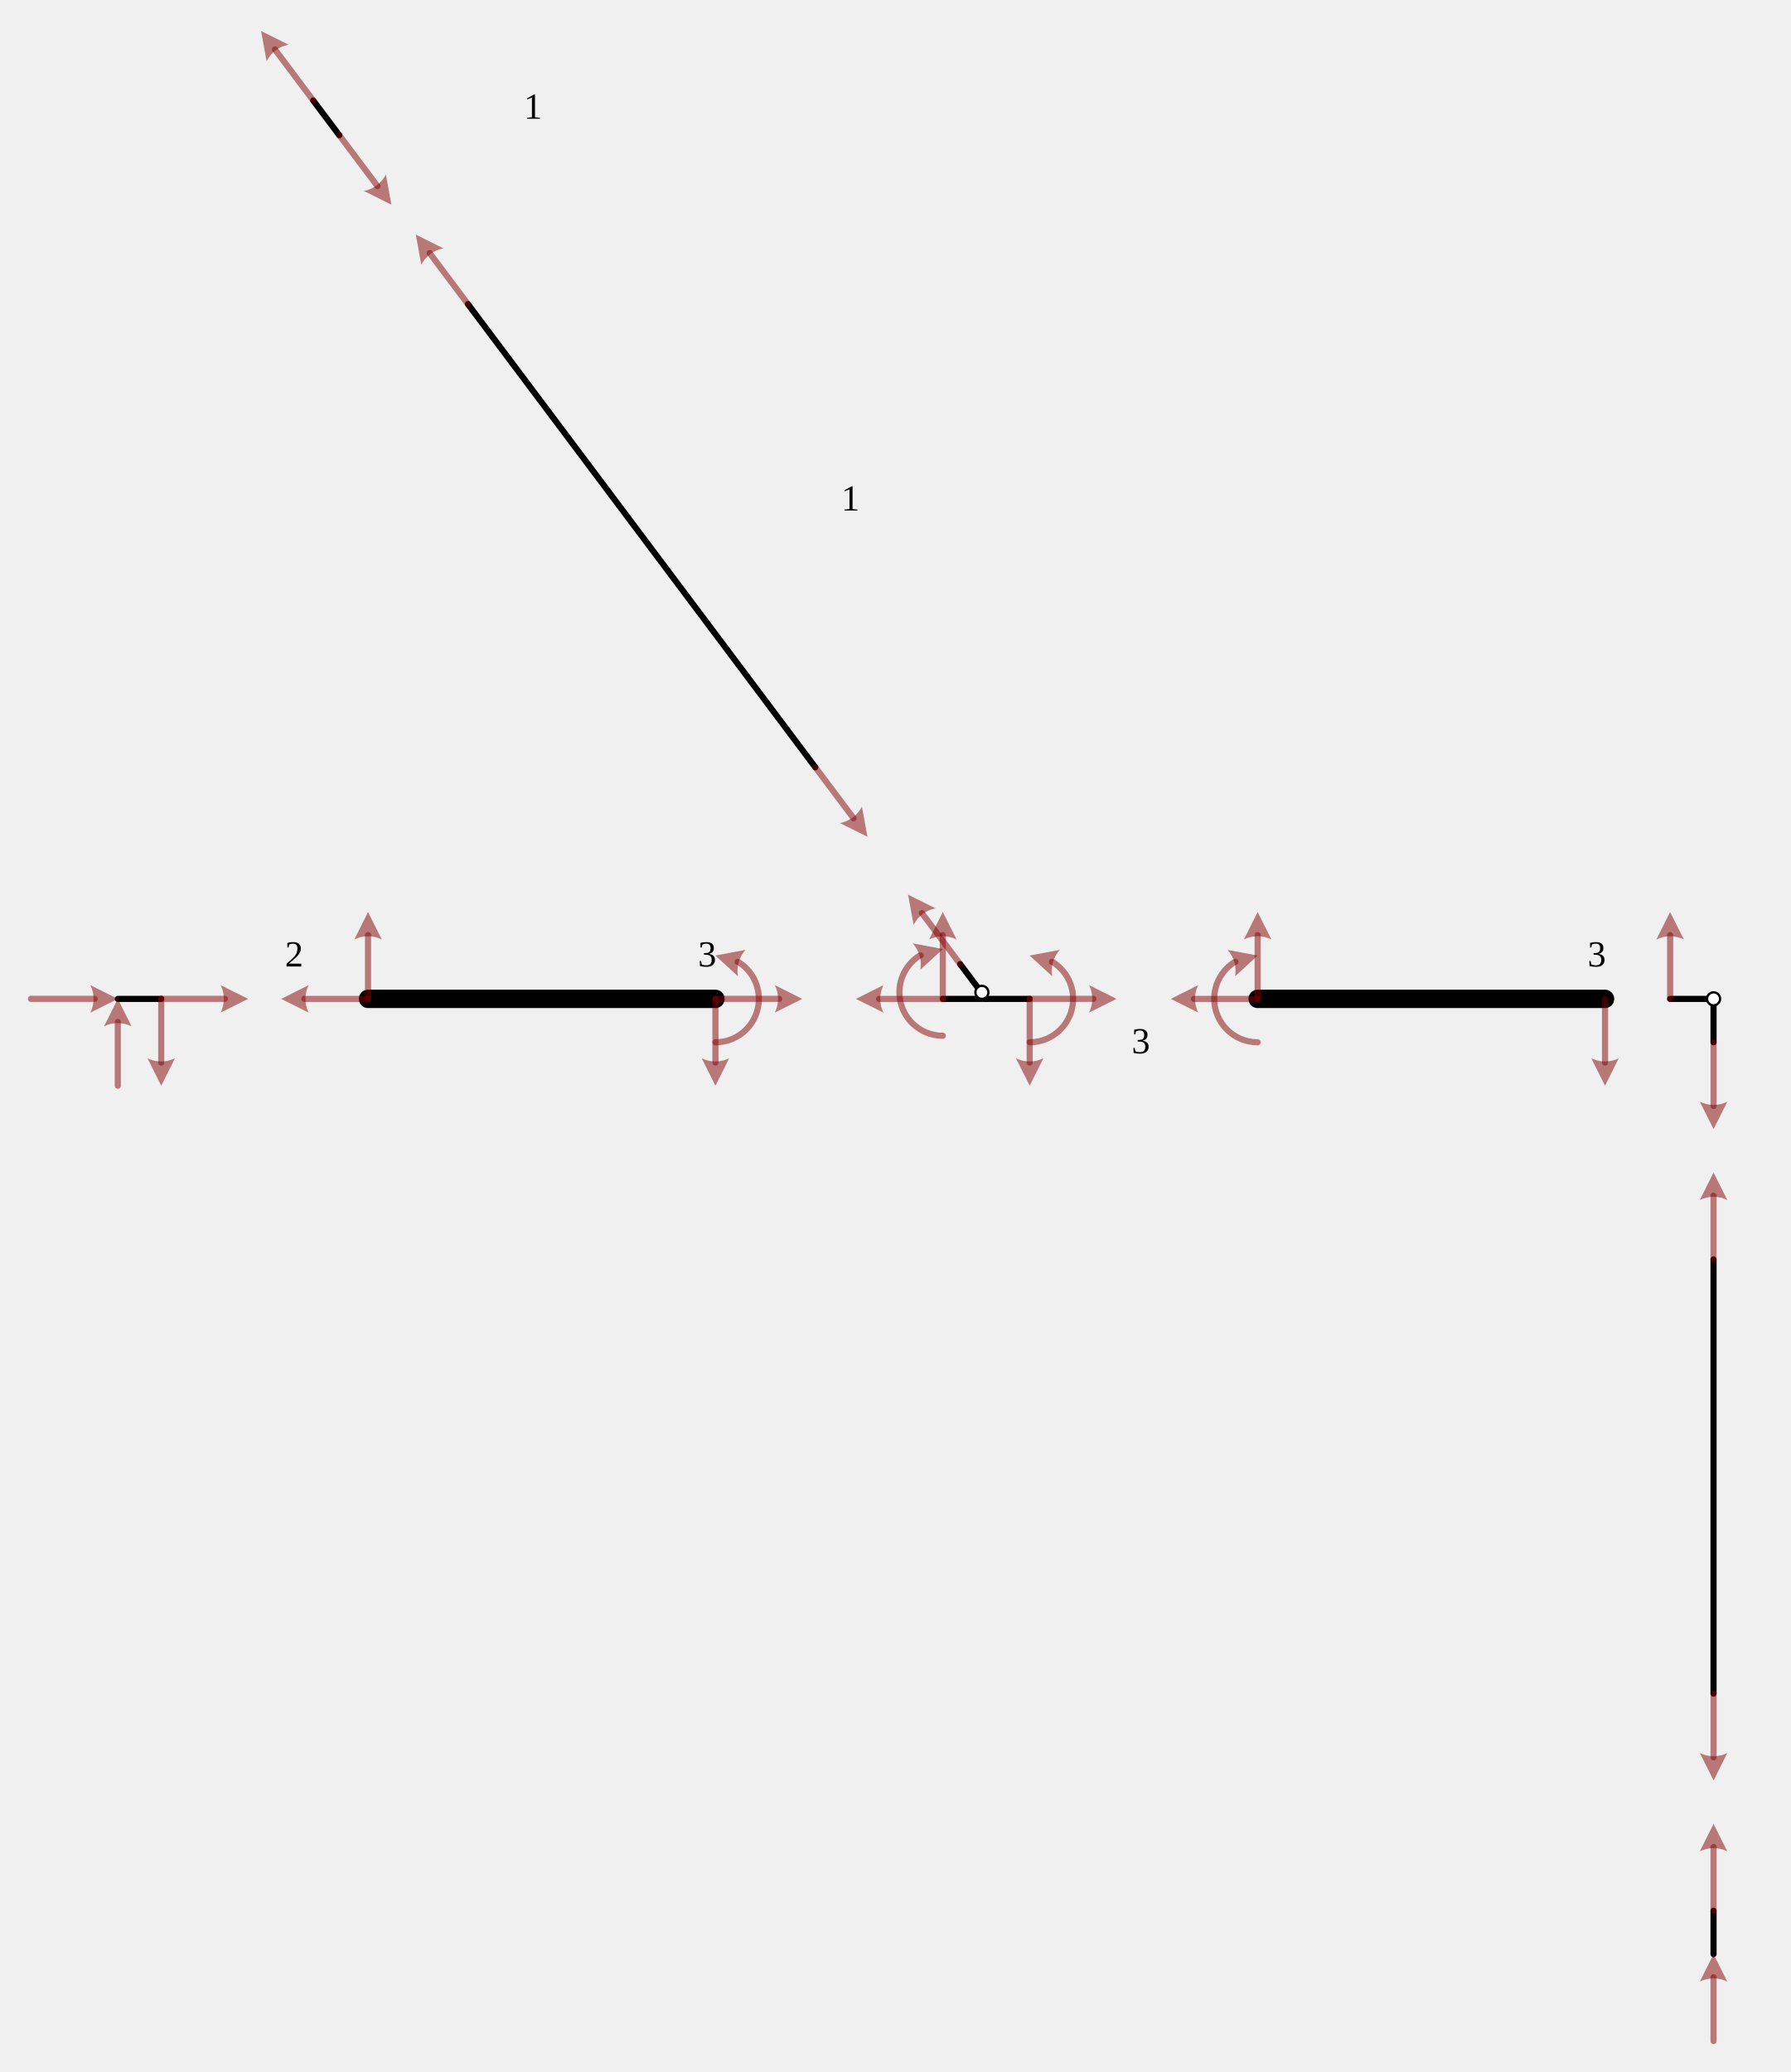
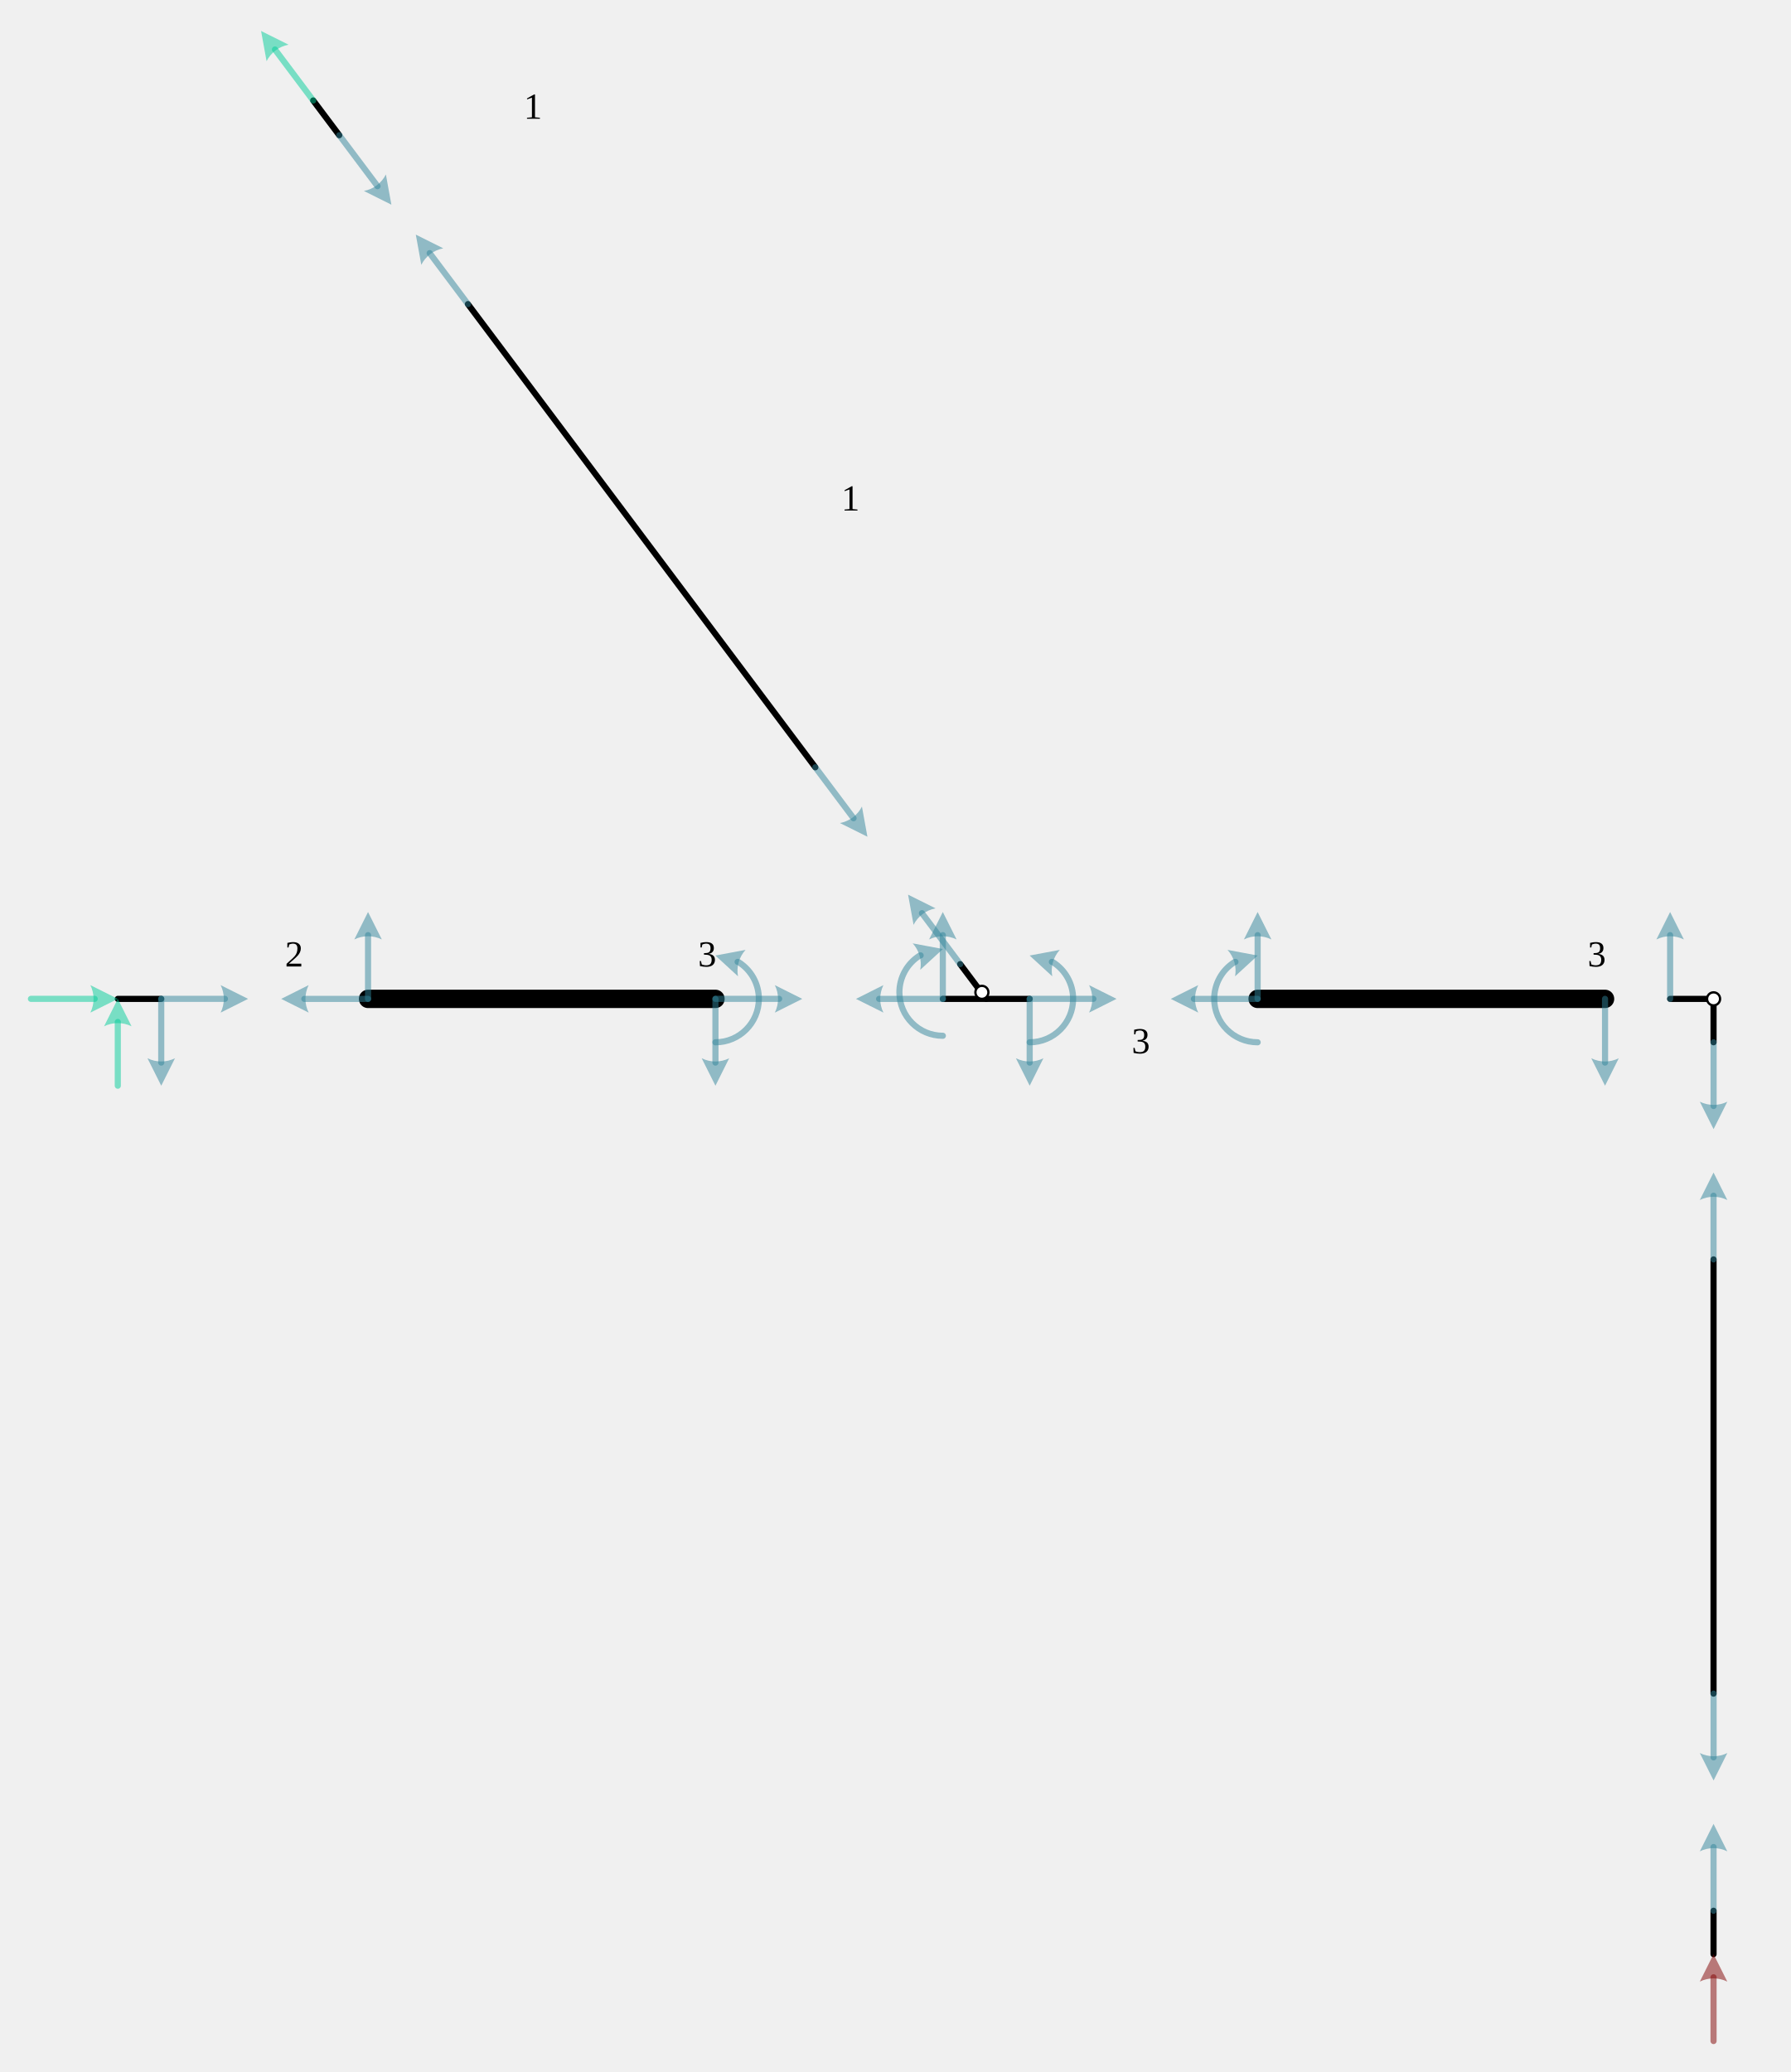
- <svg xmlns="http://www.w3.org/2000/svg" xmlns:ns1="http://schemas.microsoft.com/visio/2003/SVGExtensions/" xmlns:xlink="http://www.w3.org/1999/xlink" width="8.118in" height="9.393in" viewBox="0 0 584.498 676.285" xml:space="preserve" color-interpolation-filters="sRGB" class="st9">
+ <svg xmlns="http://www.w3.org/2000/svg" xmlns:ns1="http://schemas.microsoft.com/visio/2003/SVGExtensions/" xmlns:xlink="http://www.w3.org/1999/xlink" width="8.118in" height="9.393in" viewBox="0 0 584.498 676.285" xml:space="preserve" color-interpolation-filters="sRGB" class="st13">
  <ns1:documentProperties ns1:langID="1043" ns1:metric="true" ns1:viewMarkup="false" />
  <style type="text/css">
	
		.st1 {stroke:#000000;stroke-linecap:round;stroke-linejoin:round;stroke-width:6}
		.st2 {stroke:#000000;stroke-linecap:round;stroke-linejoin:round;stroke-width:2}
- 		.st3 {marker-start:url(#mrkr5-18);stroke:#800000;stroke-linecap:round;stroke-linejoin:round;stroke-opacity:0.5;stroke-width:2}
- 		.st4 {fill:#800000;fill-opacity:0.5;stroke:#800000;stroke-opacity:0.5;stroke-width:0.442}
- 		.st5 {marker-end:url(#mrkr5-44);stroke:#800000;stroke-linecap:round;stroke-linejoin:round;stroke-opacity:0.5;stroke-width:2}
+ 		.st3 {marker-start:url(#mrkr5-18);stroke:#31859b;stroke-linecap:round;stroke-linejoin:round;stroke-opacity:0.5;stroke-width:2}
+ 		.st4 {fill:#31859b;fill-opacity:0.5;stroke:#31859b;stroke-opacity:0.5;stroke-width:0.442}
+ 		.st5 {marker-end:url(#mrkr5-44);stroke:#31859b;stroke-linecap:round;stroke-linejoin:round;stroke-opacity:0.5;stroke-width:2}
		.st6 {fill:none;stroke:none;stroke-linecap:round;stroke-linejoin:round;stroke-width:0.75}
		.st7 {fill:#000000;font-family:Times New Roman;font-size:1em}
		.st8 {fill:#ffffff;stroke:#000000;stroke-linecap:round;stroke-linejoin:round;stroke-width:0.75}
- 		.st9 {fill:none;fill-rule:evenodd;font-size:12px;overflow:visible;stroke-linecap:square;stroke-miterlimit:3}
+ 		.st9 {marker-start:url(#mrkr5-149);stroke:#800000;stroke-linecap:round;stroke-linejoin:round;stroke-opacity:0.5;stroke-width:2}
+ 		.st10 {fill:#800000;fill-opacity:0.5;stroke:#800000;stroke-opacity:0.5;stroke-width:0.442}
+ 		.st11 {marker-start:url(#mrkr5-175);stroke:#00cc99;stroke-linecap:round;stroke-linejoin:round;stroke-opacity:0.5;stroke-width:2}
+ 		.st12 {fill:#00cc99;fill-opacity:0.5;stroke:#00cc99;stroke-opacity:0.5;stroke-width:0.442}
+ 		.st13 {fill:none;fill-rule:evenodd;font-size:12px;overflow:visible;stroke-linecap:square;stroke-miterlimit:3}
	
	</style>
  <defs id="Markers">
    <g id="lend5">
      <path d="M 2 1 L 0 0 L 1.981 -0.993 C 1.672 -0.365 1.673 0.373 1.985 1 " style="stroke:none" />
    </g>
    <marker id="mrkr5-18" class="st4" ns1:arrowType="5" ns1:arrowSize="2" ns1:setback="3.775" refX="3.775" orient="auto" markerUnits="strokeWidth" overflow="visible">
      <use xlink:href="#lend5" transform="scale(2.26) " />
    </marker>
    <marker id="mrkr5-44" class="st4" ns1:arrowType="5" ns1:arrowSize="2" ns1:setback="3.775" refX="-3.775" orient="auto" markerUnits="strokeWidth" overflow="visible">
      <use xlink:href="#lend5" transform="scale(-2.26,-2.26) " />
    </marker>
+     <marker id="mrkr5-149" class="st10" ns1:arrowType="5" ns1:arrowSize="2" ns1:setback="3.775" refX="3.775" orient="auto" markerUnits="strokeWidth" overflow="visible">
+       <use xlink:href="#lend5" transform="scale(2.26) " />
+     </marker>
+     <marker id="mrkr5-175" class="st12" ns1:arrowType="5" ns1:arrowSize="2" ns1:setback="3.775" refX="3.775" orient="auto" markerUnits="strokeWidth" overflow="visible">
+       <use xlink:href="#lend5" transform="scale(2.26) " />
+     </marker>
  </defs>
  <g ns1:mID="0" ns1:index="1" ns1:groupContext="foregroundPage">
    <ns1:pageProperties ns1:drawingScale="0.0393701" ns1:pageScale="0.0393701" ns1:drawingUnits="24" ns1:shadowOffsetX="8.50394" ns1:shadowOffsetY="-8.50394" />
-     <g id="shape212-1" ns1:mID="212" ns1:groupContext="shape" transform="translate(120.136,-350.265)">
+     <g id="shape181-1" ns1:mID="181" ns1:groupContext="shape" transform="translate(120.136,-350.265)">
      <path d="M0 676.29 L113.39 676.29" class="st1" />
    </g>
-     <g id="shape213-4" ns1:mID="213" ns1:groupContext="shape" transform="translate(1235.6,411.06) rotate(90)">
+     <g id="shape182-4" ns1:mID="182" ns1:groupContext="shape" transform="translate(1235.6,411.06) rotate(90)">
      <path d="M0 676.29 L141.73 676.29" class="st2" />
    </g>
-     <g id="shape214-7" ns1:mID="214" ns1:groupContext="shape" transform="translate(693.763,-306.522) rotate(53.1301)">
+     <g id="shape183-7" ns1:mID="183" ns1:groupContext="shape" transform="translate(693.763,-306.522) rotate(53.1301)">
      <path d="M0 676.29 L188.98 676.29" class="st2" />
    </g>
-     <g id="shape215-10" ns1:mID="215" ns1:groupContext="shape" transform="translate(410.501,-350.265)">
+     <g id="shape184-10" ns1:mID="184" ns1:groupContext="shape" transform="translate(410.501,-350.265)">
      <path d="M0 676.29 L113.39 676.29" class="st1" />
    </g>
-     <g id="shape216-13" ns1:mID="216" ns1:groupContext="shape" transform="translate(1235.6,382.714) rotate(90)">
-       <path d="M7.55 676.29 L7.91 676.29 L28.35 676.29" class="st3" />
-     </g>
-     <g id="shape217-19" ns1:mID="217" ns1:groupContext="shape" transform="translate(-116.966,581.139) rotate(-90)">
-       <path d="M7.55 676.29 L7.91 676.29 L28.35 676.29" class="st3" />
-     </g>
-     <g id="shape218-24" ns1:mID="218" ns1:groupContext="shape" transform="translate(-152.399,354.367) rotate(-90)">
-       <path d="M7.55 676.29 L7.91 676.29 L28.35 676.29" class="st3" />
-     </g>
-     <g id="shape219-29" ns1:mID="219" ns1:groupContext="shape" transform="translate(382.154,-350.265)">
-       <path d="M7.55 676.29 L7.91 676.29 L28.35 676.29" class="st3" />
-     </g>
-     <g id="shape220-34" ns1:mID="220" ns1:groupContext="shape" transform="translate(1086.79,297.674) rotate(90)">
-       <path d="M7.55 676.29 L7.91 676.29 L28.35 676.29" class="st3" />
-     </g>
-     <g id="shape221-39" ns1:mID="221" ns1:groupContext="shape" transform="translate(909.807,340.194) rotate(90) scale(-1,1)">
-       <path d="M-0 676.29 A14.173 14.173 0 0 1 14.17 662.11 A14.173 14.173 0 0 1 26.14 668.69 L26.24 669.04" class="st5" />
-     </g>
-     <g id="shape222-45" ns1:mID="222" ns1:groupContext="shape" transform="translate(-265.785,340.194) rotate(-90)">
-       <path d="M-0 676.29 A14.173 14.173 0 0 1 14.17 662.11 A14.173 14.173 0 0 1 26.14 668.69 L26.24 669.04" class="st5" />
-     </g>
-     <g id="shape223-50" ns1:mID="223" ns1:groupContext="shape" transform="translate(261.868,1002.31) rotate(180)">
-       <path d="M7.55 676.29 L7.91 676.29 L28.35 676.29" class="st3" />
-     </g>
-     <g id="shape224-55" ns1:mID="224" ns1:groupContext="shape" transform="translate(-442.763,354.367) rotate(-90)">
-       <path d="M7.55 676.29 L7.91 676.29 L28.35 676.29" class="st3" />
-     </g>
-     <g id="shape225-60" ns1:mID="225" ns1:groupContext="shape" transform="translate(91.7896,-350.265)">
-       <path d="M7.55 676.29 L7.91 676.29 L28.35 676.29" class="st3" />
-     </g>
-     <g id="shape226-65" ns1:mID="226" ns1:groupContext="shape" transform="translate(796.421,297.674) rotate(90)">
-       <path d="M7.55 676.29 L7.91 676.29 L28.35 676.29" class="st3" />
-     </g>
-     <g id="shape227-70" ns1:mID="227" ns1:groupContext="shape" transform="translate(-257.9,678.879) rotate(-126.87)">
-       <path d="M7.55 676.29 L7.91 676.29 L28.35 676.29" class="st3" />
-     </g>
-     <g id="shape228-75" ns1:mID="228" ns1:groupContext="shape" transform="translate(676.755,-329.199) rotate(53.1301)">
-       <path d="M7.55 676.29 L7.91 676.29 L28.35 676.29" class="st3" />
-     </g>
-     <g id="shape241-80" ns1:mID="241" ns1:groupContext="shape" transform="translate(216.514,-506.17)">
-       <ns1:textBlock ns1:margins="rect(4,4,4,4)" ns1:tabSpace="42.5197" />
-       <ns1:textRect cx="7.087" cy="669.199" width="14.18" height="14.173" />
-       <rect x="0" y="662.112" width="14.173" height="14.173" class="st6" />
-       <text x="4.09" y="672.8" class="st7" ns1:langID="1043">
-         <ns1:paragraph ns1:horizAlign="1" />
-         <ns1:tabList />1</text>
-     </g>
-     <g id="shape242-83" ns1:mID="242" ns1:groupContext="shape" transform="translate(169.742,-357.351)">
+     <g id="shape185-13" ns1:mID="185" ns1:groupContext="shape" transform="translate(1235.6,382.714) rotate(90)">
+       <path d="M7.55 676.29 L7.91 676.29 L28.35 676.29" class="st3" />
+     </g>
+     <g id="shape186-19" ns1:mID="186" ns1:groupContext="shape" transform="translate(-116.966,581.139) rotate(-90)">
+       <path d="M7.55 676.29 L7.91 676.29 L28.35 676.29" class="st3" />
+     </g>
+     <g id="shape187-24" ns1:mID="187" ns1:groupContext="shape" transform="translate(-152.399,354.367) rotate(-90)">
+       <path d="M7.55 676.29 L7.91 676.29 L28.35 676.29" class="st3" />
+     </g>
+     <g id="shape188-29" ns1:mID="188" ns1:groupContext="shape" transform="translate(382.154,-350.265)">
+       <path d="M7.55 676.29 L7.91 676.29 L28.35 676.29" class="st3" />
+     </g>
+     <g id="shape189-34" ns1:mID="189" ns1:groupContext="shape" transform="translate(1086.79,297.674) rotate(90)">
+       <path d="M7.55 676.29 L7.91 676.29 L28.35 676.29" class="st3" />
+     </g>
+     <g id="shape190-39" ns1:mID="190" ns1:groupContext="shape" transform="translate(909.807,340.194) rotate(90) scale(-1,1)">
+       <path d="M-0 676.29 A14.173 14.173 0 0 1 14.17 662.11 A14.173 14.173 0 0 1 26.14 668.69 L26.24 669.04" class="st5" />
+     </g>
+     <g id="shape191-45" ns1:mID="191" ns1:groupContext="shape" transform="translate(-265.785,340.194) rotate(-90)">
+       <path d="M-0 676.29 A14.173 14.173 0 0 1 14.17 662.11 A14.173 14.173 0 0 1 26.14 668.69 L26.24 669.04" class="st5" />
+     </g>
+     <g id="shape192-50" ns1:mID="192" ns1:groupContext="shape" transform="translate(261.868,1002.31) rotate(180)">
+       <path d="M7.55 676.29 L7.91 676.29 L28.35 676.29" class="st3" />
+     </g>
+     <g id="shape193-55" ns1:mID="193" ns1:groupContext="shape" transform="translate(-442.763,354.367) rotate(-90)">
+       <path d="M7.55 676.29 L7.91 676.29 L28.35 676.29" class="st3" />
+     </g>
+     <g id="shape194-60" ns1:mID="194" ns1:groupContext="shape" transform="translate(91.7896,-350.265)">
+       <path d="M7.55 676.29 L7.91 676.29 L28.35 676.29" class="st3" />
+     </g>
+     <g id="shape195-65" ns1:mID="195" ns1:groupContext="shape" transform="translate(796.421,297.674) rotate(90)">
+       <path d="M7.55 676.29 L7.91 676.29 L28.35 676.29" class="st3" />
+     </g>
+     <g id="shape196-70" ns1:mID="196" ns1:groupContext="shape" transform="translate(-257.9,678.879) rotate(-126.87)">
+       <path d="M7.55 676.29 L7.91 676.29 L28.35 676.29" class="st3" />
+     </g>
+     <g id="shape197-75" ns1:mID="197" ns1:groupContext="shape" transform="translate(676.755,-329.199) rotate(53.1301)">
+       <path d="M7.55 676.29 L7.91 676.29 L28.35 676.29" class="st3" />
+     </g>
+     <g id="shape198-80" ns1:mID="198" ns1:groupContext="shape" transform="translate(216.514,-506.17)">
+       <ns1:textBlock ns1:margins="rect(4,4,4,4)" ns1:tabSpace="42.5197" />
+       <ns1:textRect cx="7.087" cy="669.199" width="14.18" height="14.173" />
+       <rect x="0" y="662.112" width="14.173" height="14.173" class="st6" />
+       <text x="4.09" y="672.8" class="st7" ns1:langID="1043">
+         <ns1:paragraph ns1:horizAlign="1" />
+         <ns1:tabList />1</text>
+     </g>
+     <g id="shape199-83" ns1:mID="199" ns1:groupContext="shape" transform="translate(169.742,-357.351)">
      <ns1:textBlock ns1:margins="rect(4,4,4,4)" ns1:tabSpace="42.5197" />
      <ns1:textRect cx="7.087" cy="669.199" width="14.18" height="14.173" />
      <rect x="0" y="662.112" width="14.173" height="14.173" class="st6" />
      <text x="4.09" y="672.8" class="st7" ns1:langID="1043">
        <ns1:paragraph ns1:horizAlign="1" />
        <ns1:tabList />3</text>
    </g>
-     <g id="shape243-86" ns1:mID="243" ns1:groupContext="shape" transform="translate(566.406,-187.272)">
-       <ns1:textBlock ns1:margins="rect(4,4,4,4)" ns1:tabSpace="42.5197" />
-       <ns1:textRect cx="7.087" cy="669.199" width="14.18" height="14.173" />
-       <rect x="0" y="662.112" width="14.173" height="14.173" class="st6" />
-       <text x="4.09" y="672.8" class="st7" ns1:langID="1043">
-         <ns1:paragraph ns1:horizAlign="1" />
-         <ns1:tabList />1</text>
-     </g>
-     <g id="shape244-89" ns1:mID="244" ns1:groupContext="shape" transform="translate(460.107,-357.351)">
+     <g id="shape200-86" ns1:mID="200" ns1:groupContext="shape" transform="translate(566.406,-187.272)">
+       <ns1:textBlock ns1:margins="rect(4,4,4,4)" ns1:tabSpace="42.5197" />
+       <ns1:textRect cx="7.087" cy="669.199" width="14.18" height="14.173" />
+       <rect x="0" y="662.112" width="14.173" height="14.173" class="st6" />
+       <text x="4.09" y="672.8" class="st7" ns1:langID="1043">
+         <ns1:paragraph ns1:horizAlign="1" />
+         <ns1:tabList />1</text>
+     </g>
+     <g id="shape201-89" ns1:mID="201" ns1:groupContext="shape" transform="translate(460.107,-357.351)">
      <ns1:textBlock ns1:margins="rect(4,4,4,4)" ns1:tabSpace="42.5197" />
      <ns1:textRect cx="7.087" cy="669.199" width="14.18" height="14.173" />
      <rect x="0" y="662.112" width="14.173" height="14.173" class="st6" />
      <text x="4.09" y="672.8" class="st7" ns1:langID="1043">
        <ns1:paragraph ns1:horizAlign="1" />
        <ns1:tabList />3</text>
    </g>
-     <g id="shape246-92" ns1:mID="246" ns1:groupContext="shape" transform="translate(38.4535,-350.265)">
-       <path d="M0 676.29 L14.17 676.29" class="st2" />
-     </g>
-     <g id="shape247-95" ns1:mID="247" ns1:groupContext="shape" transform="translate(307.745,-350.264)">
+     <g id="shape202-92" ns1:mID="202" ns1:groupContext="shape" transform="translate(38.4535,-350.265)">
+       <path d="M0 676.29 L14.17 676.29" class="st2" />
+     </g>
+     <g id="shape203-95" ns1:mID="203" ns1:groupContext="shape" transform="translate(307.745,-350.264)">
      <path d="M0 676.29 L28.35 676.29" class="st2" />
    </g>
-     <g id="shape248-98" ns1:mID="248" ns1:groupContext="shape" transform="translate(854.442,-91.0889) rotate(53.1301)">
-       <path d="M0 676.29 L14.17 676.29" class="st2" />
-     </g>
-     <g id="shape249-101" ns1:mID="249" ns1:groupContext="shape" transform="translate(318.375,-350.264)">
+     <g id="shape204-98" ns1:mID="204" ns1:groupContext="shape" transform="translate(854.442,-91.0889) rotate(53.1301)">
+       <path d="M0 676.29 L14.17 676.29" class="st2" />
+     </g>
+     <g id="shape205-101" ns1:mID="205" ns1:groupContext="shape" transform="translate(318.375,-350.264)">
      <ellipse cx="2.126" cy="674.159" rx="2.126" ry="2.126" class="st8" />
    </g>
-     <g id="shape250-103" ns1:mID="250" ns1:groupContext="shape" transform="translate(1235.6,326.021) rotate(90)">
-       <path d="M0 676.29 L14.17 676.29" class="st2" />
-     </g>
-     <g id="shape251-106" ns1:mID="251" ns1:groupContext="shape" transform="translate(1235.6,623.659) rotate(90)">
-       <path d="M0 676.29 L14.17 676.29" class="st2" />
-     </g>
-     <g id="shape252-109" ns1:mID="252" ns1:groupContext="shape" transform="translate(545.146,-350.265)">
-       <path d="M0 676.29 L14.17 676.29" class="st2" />
-     </g>
-     <g id="shape253-112" ns1:mID="253" ns1:groupContext="shape" transform="translate(557.194,-348.139)">
+     <g id="shape206-103" ns1:mID="206" ns1:groupContext="shape" transform="translate(1235.6,326.021) rotate(90)">
+       <path d="M0 676.29 L14.17 676.29" class="st2" />
+     </g>
+     <g id="shape207-106" ns1:mID="207" ns1:groupContext="shape" transform="translate(1235.6,623.659) rotate(90)">
+       <path d="M0 676.29 L14.17 676.29" class="st2" />
+     </g>
+     <g id="shape208-109" ns1:mID="208" ns1:groupContext="shape" transform="translate(545.146,-350.265)">
+       <path d="M0 676.29 L14.17 676.29" class="st2" />
+     </g>
+     <g id="shape209-112" ns1:mID="209" ns1:groupContext="shape" transform="translate(557.194,-348.139)">
      <ellipse cx="2.126" cy="674.159" rx="2.126" ry="2.126" class="st8" />
    </g>
-     <g id="shape255-114" ns1:mID="255" ns1:groupContext="shape" transform="translate(837.435,-113.766) rotate(53.1301)">
-       <path d="M7.55 676.29 L7.91 676.29 L28.35 676.29" class="st3" />
-     </g>
-     <g id="shape257-119" ns1:mID="257" ns1:groupContext="shape" transform="translate(279.398,-350.264)">
-       <path d="M7.55 676.29 L7.91 676.29 L28.35 676.29" class="st3" />
-     </g>
-     <g id="shape258-124" ns1:mID="258" ns1:groupContext="shape" transform="translate(364.438,1002.31) rotate(180)">
-       <path d="M7.55 676.29 L7.91 676.29 L28.35 676.29" class="st3" />
-     </g>
-     <g id="shape259-129" ns1:mID="259" ns1:groupContext="shape" transform="translate(80.9732,1002.31) rotate(180)">
-       <path d="M7.55 676.29 L7.91 676.29 L28.35 676.29" class="st3" />
-     </g>
-     <g id="shape261-134" ns1:mID="261" ns1:groupContext="shape" transform="translate(-116.966,368.541) rotate(-90)">
-       <path d="M7.55 676.29 L7.91 676.29 L28.35 676.29" class="st3" />
-     </g>
-     <g id="shape262-139" ns1:mID="262" ns1:groupContext="shape" transform="translate(1235.6,595.312) rotate(90)">
-       <path d="M7.55 676.29 L7.91 676.29 L28.35 676.29" class="st3" />
-     </g>
-     <g id="shape263-144" ns1:mID="263" ns1:groupContext="shape" transform="translate(1235.6,637.832) rotate(90)">
-       <path d="M7.55 676.29 L7.91 676.29 L28.35 676.29" class="st3" />
-     </g>
-     <g id="shape264-149" ns1:mID="264" ns1:groupContext="shape" transform="translate(1221.43,297.674) rotate(90)">
-       <path d="M7.55 676.29 L7.91 676.29 L28.35 676.29" class="st3" />
-     </g>
-     <g id="shape265-154" ns1:mID="265" ns1:groupContext="shape" transform="translate(-340.194,354.367) rotate(-90)">
-       <path d="M7.55 676.29 L7.91 676.29 L28.35 676.29" class="st3" />
-     </g>
-     <g id="shape266-159" ns1:mID="266" ns1:groupContext="shape" transform="translate(-623.659,354.367) rotate(-90)">
-       <path d="M7.55 676.29 L7.91 676.29 L28.35 676.29" class="st3" />
-     </g>
-     <g id="shape267-164" ns1:mID="267" ns1:groupContext="shape" transform="translate(984.03,297.674) rotate(90)">
-       <path d="M7.55 676.29 L7.91 676.29 L28.35 676.29" class="st3" />
-     </g>
-     <g id="shape268-169" ns1:mID="268" ns1:groupContext="shape" transform="translate(714.739,326.021) rotate(90)">
-       <path d="M7.55 676.29 L7.91 676.29 L28.35 676.29" class="st3" />
-     </g>
-     <g id="shape269-174" ns1:mID="269" ns1:groupContext="shape" transform="translate(38.4535,1002.31) rotate(180)">
-       <path d="M7.55 676.29 L7.91 676.29 L28.35 676.29" class="st3" />
-     </g>
-     <g id="shape270-179" ns1:mID="270" ns1:groupContext="shape" transform="translate(-368.541,338.068) rotate(-90)">
-       <path d="M-0 676.29 A14.173 14.173 0 0 1 14.17 662.11 A14.173 14.173 0 0 1 26.14 668.69 L26.24 669.04" class="st5" />
-     </g>
-     <g id="shape271-184" ns1:mID="271" ns1:groupContext="shape" transform="translate(1012.38,340.194) rotate(90) scale(-1,1)">
-       <path d="M-0 676.29 A14.173 14.173 0 0 1 14.17 662.11 A14.173 14.173 0 0 1 26.14 668.69 L26.24 669.04" class="st5" />
-     </g>
-     <g id="shape294-189" ns1:mID="294" ns1:groupContext="shape" transform="translate(34.9102,-357.351)">
+     <g id="shape210-114" ns1:mID="210" ns1:groupContext="shape" transform="translate(837.435,-113.766) rotate(53.1301)">
+       <path d="M7.55 676.29 L7.91 676.29 L28.35 676.29" class="st3" />
+     </g>
+     <g id="shape211-119" ns1:mID="211" ns1:groupContext="shape" transform="translate(279.398,-350.264)">
+       <path d="M7.55 676.29 L7.91 676.29 L28.35 676.29" class="st3" />
+     </g>
+     <g id="shape212-124" ns1:mID="212" ns1:groupContext="shape" transform="translate(364.438,1002.31) rotate(180)">
+       <path d="M7.55 676.29 L7.91 676.29 L28.35 676.29" class="st3" />
+     </g>
+     <g id="shape213-129" ns1:mID="213" ns1:groupContext="shape" transform="translate(80.9732,1002.31) rotate(180)">
+       <path d="M7.55 676.29 L7.91 676.29 L28.35 676.29" class="st3" />
+     </g>
+     <g id="shape214-134" ns1:mID="214" ns1:groupContext="shape" transform="translate(-116.966,368.541) rotate(-90)">
+       <path d="M7.55 676.29 L7.91 676.29 L28.35 676.29" class="st3" />
+     </g>
+     <g id="shape215-139" ns1:mID="215" ns1:groupContext="shape" transform="translate(1235.6,595.312) rotate(90)">
+       <path d="M7.55 676.29 L7.91 676.29 L28.35 676.29" class="st3" />
+     </g>
+     <g id="shape216-144" ns1:mID="216" ns1:groupContext="shape" transform="translate(1235.6,637.832) rotate(90)">
+       <path d="M7.55 676.29 L7.91 676.29 L28.35 676.29" class="st9" />
+     </g>
+     <g id="shape217-150" ns1:mID="217" ns1:groupContext="shape" transform="translate(1221.43,297.674) rotate(90)">
+       <path d="M7.55 676.29 L7.91 676.29 L28.35 676.29" class="st3" />
+     </g>
+     <g id="shape218-155" ns1:mID="218" ns1:groupContext="shape" transform="translate(-340.194,354.367) rotate(-90)">
+       <path d="M7.55 676.29 L7.91 676.29 L28.35 676.29" class="st3" />
+     </g>
+     <g id="shape219-160" ns1:mID="219" ns1:groupContext="shape" transform="translate(-623.659,354.367) rotate(-90)">
+       <path d="M7.55 676.29 L7.91 676.29 L28.35 676.29" class="st3" />
+     </g>
+     <g id="shape220-165" ns1:mID="220" ns1:groupContext="shape" transform="translate(984.03,297.674) rotate(90)">
+       <path d="M7.55 676.29 L7.91 676.29 L28.35 676.29" class="st3" />
+     </g>
+     <g id="shape221-170" ns1:mID="221" ns1:groupContext="shape" transform="translate(714.739,326.021) rotate(90)">
+       <path d="M7.55 676.29 L7.91 676.29 L28.35 676.29" class="st11" />
+     </g>
+     <g id="shape222-176" ns1:mID="222" ns1:groupContext="shape" transform="translate(38.4535,1002.31) rotate(180)">
+       <path d="M7.55 676.29 L7.91 676.29 L28.35 676.29" class="st11" />
+     </g>
+     <g id="shape223-181" ns1:mID="223" ns1:groupContext="shape" transform="translate(-368.541,338.068) rotate(-90)">
+       <path d="M-0 676.29 A14.173 14.173 0 0 1 14.17 662.11 A14.173 14.173 0 0 1 26.14 668.69 L26.24 669.04" class="st5" />
+     </g>
+     <g id="shape224-186" ns1:mID="224" ns1:groupContext="shape" transform="translate(1012.38,340.194) rotate(90) scale(-1,1)">
+       <path d="M-0 676.29 A14.173 14.173 0 0 1 14.17 662.11 A14.173 14.173 0 0 1 26.14 668.69 L26.24 669.04" class="st5" />
+     </g>
+     <g id="shape225-191" ns1:mID="225" ns1:groupContext="shape" transform="translate(34.9102,-357.351)">
      <ns1:textBlock ns1:margins="rect(4,4,4,4)" ns1:tabSpace="42.5197" />
      <ns1:textRect cx="7.087" cy="669.199" width="14.18" height="14.173" />
      <rect x="0" y="662.112" width="14.173" height="14.173" class="st6" />
      <text x="4.09" y="672.8" class="st7" ns1:langID="1043">
        <ns1:paragraph ns1:horizAlign="1" />
        <ns1:tabList />2</text>
    </g>
-     <g id="shape295-192" ns1:mID="295" ns1:groupContext="shape" transform="translate(311.288,-329.005)">
+     <g id="shape226-194" ns1:mID="226" ns1:groupContext="shape" transform="translate(311.288,-329.005)">
      <ns1:textBlock ns1:margins="rect(4,4,4,4)" ns1:tabSpace="42.5197" />
      <ns1:textRect cx="7.087" cy="669.199" width="14.18" height="14.173" />
      <rect x="0" y="662.112" width="14.173" height="14.173" class="st6" />
      <text x="4.09" y="672.8" class="st7" ns1:langID="1043">
        <ns1:paragraph ns1:horizAlign="1" />
        <ns1:tabList />3</text>
    </g>
-     <g id="shape296-195" ns1:mID="296" ns1:groupContext="shape" transform="translate(562.863,-357.351)">
-       <ns1:textBlock ns1:margins="rect(4,4,4,4)" ns1:tabSpace="42.5197" />
-       <ns1:textRect cx="7.087" cy="669.199" width="14.18" height="14.173" />
-       <rect x="0" y="662.112" width="14.173" height="14.173" class="st6" />
-       <text x="4.09" y="672.8" class="st7" ns1:langID="1043">
-         <ns1:paragraph ns1:horizAlign="1" />
-         <ns1:tabList />1</text>
-     </g>
-     <g id="shape297-198" ns1:mID="297" ns1:groupContext="shape" transform="translate(569.95,-38.4535)">
-       <ns1:textBlock ns1:margins="rect(4,4,4,4)" ns1:tabSpace="42.5197" />
-       <ns1:textRect cx="7.087" cy="669.199" width="14.18" height="14.173" />
-       <rect x="0" y="662.112" width="14.173" height="14.173" class="st6" />
-       <text x="4.09" y="672.8" class="st7" ns1:langID="1043">
-         <ns1:paragraph ns1:horizAlign="1" />
-         <ns1:tabList />1</text>
-     </g>
-     <g id="shape298-201" ns1:mID="298" ns1:groupContext="shape" transform="translate(643.261,-372.987) rotate(53.1301)">
-       <path d="M0 676.29 L14.17 676.29" class="st2" />
-     </g>
-     <g id="shape299-204" ns1:mID="299" ns1:groupContext="shape" transform="translate(-413.284,472.571) rotate(-126.87)">
-       <path d="M7.55 676.29 L7.91 676.29 L28.35 676.29" class="st3" />
-     </g>
-     <g id="shape300-209" ns1:mID="300" ns1:groupContext="shape" transform="translate(626.253,-395.664) rotate(53.1301)">
-       <path d="M7.55 676.29 L7.91 676.29 L28.35 676.29" class="st3" />
-     </g>
-     <g id="shape301-214" ns1:mID="301" ns1:groupContext="shape" transform="translate(112.863,-634.052)">
+     <g id="shape227-197" ns1:mID="227" ns1:groupContext="shape" transform="translate(562.863,-357.351)">
+       <ns1:textBlock ns1:margins="rect(4,4,4,4)" ns1:tabSpace="42.5197" />
+       <ns1:textRect cx="7.087" cy="669.199" width="14.18" height="14.173" />
+       <rect x="0" y="662.112" width="14.173" height="14.173" class="st6" />
+       <text x="4.09" y="672.8" class="st7" ns1:langID="1043">
+         <ns1:paragraph ns1:horizAlign="1" />
+         <ns1:tabList />1</text>
+     </g>
+     <g id="shape228-200" ns1:mID="228" ns1:groupContext="shape" transform="translate(569.95,-38.4535)">
+       <ns1:textBlock ns1:margins="rect(4,4,4,4)" ns1:tabSpace="42.5197" />
+       <ns1:textRect cx="7.087" cy="669.199" width="14.18" height="14.173" />
+       <rect x="0" y="662.112" width="14.173" height="14.173" class="st6" />
+       <text x="4.09" y="672.8" class="st7" ns1:langID="1043">
+         <ns1:paragraph ns1:horizAlign="1" />
+         <ns1:tabList />1</text>
+     </g>
+     <g id="shape229-203" ns1:mID="229" ns1:groupContext="shape" transform="translate(643.261,-372.987) rotate(53.1301)">
+       <path d="M0 676.29 L14.17 676.29" class="st2" />
+     </g>
+     <g id="shape230-206" ns1:mID="230" ns1:groupContext="shape" transform="translate(-413.284,472.571) rotate(-126.87)">
+       <path d="M7.55 676.29 L7.91 676.29 L28.35 676.29" class="st3" />
+     </g>
+     <g id="shape231-211" ns1:mID="231" ns1:groupContext="shape" transform="translate(626.253,-395.664) rotate(53.1301)">
+       <path d="M7.55 676.29 L7.91 676.29 L28.35 676.29" class="st11" />
+     </g>
+     <g id="shape232-216" ns1:mID="232" ns1:groupContext="shape" transform="translate(112.863,-634.052)">
      <ns1:textBlock ns1:margins="rect(4,4,4,4)" ns1:tabSpace="42.5197" />
      <ns1:textRect cx="7.087" cy="669.199" width="14.18" height="14.173" />
      <rect x="0" y="662.112" width="14.173" height="14.173" class="st6" />
      <text x="4.09" y="672.8" class="st7" ns1:langID="1043">
        <ns1:paragraph ns1:horizAlign="1" />
        <ns1:tabList />1</text>
    </g>
  </g>
</svg>
